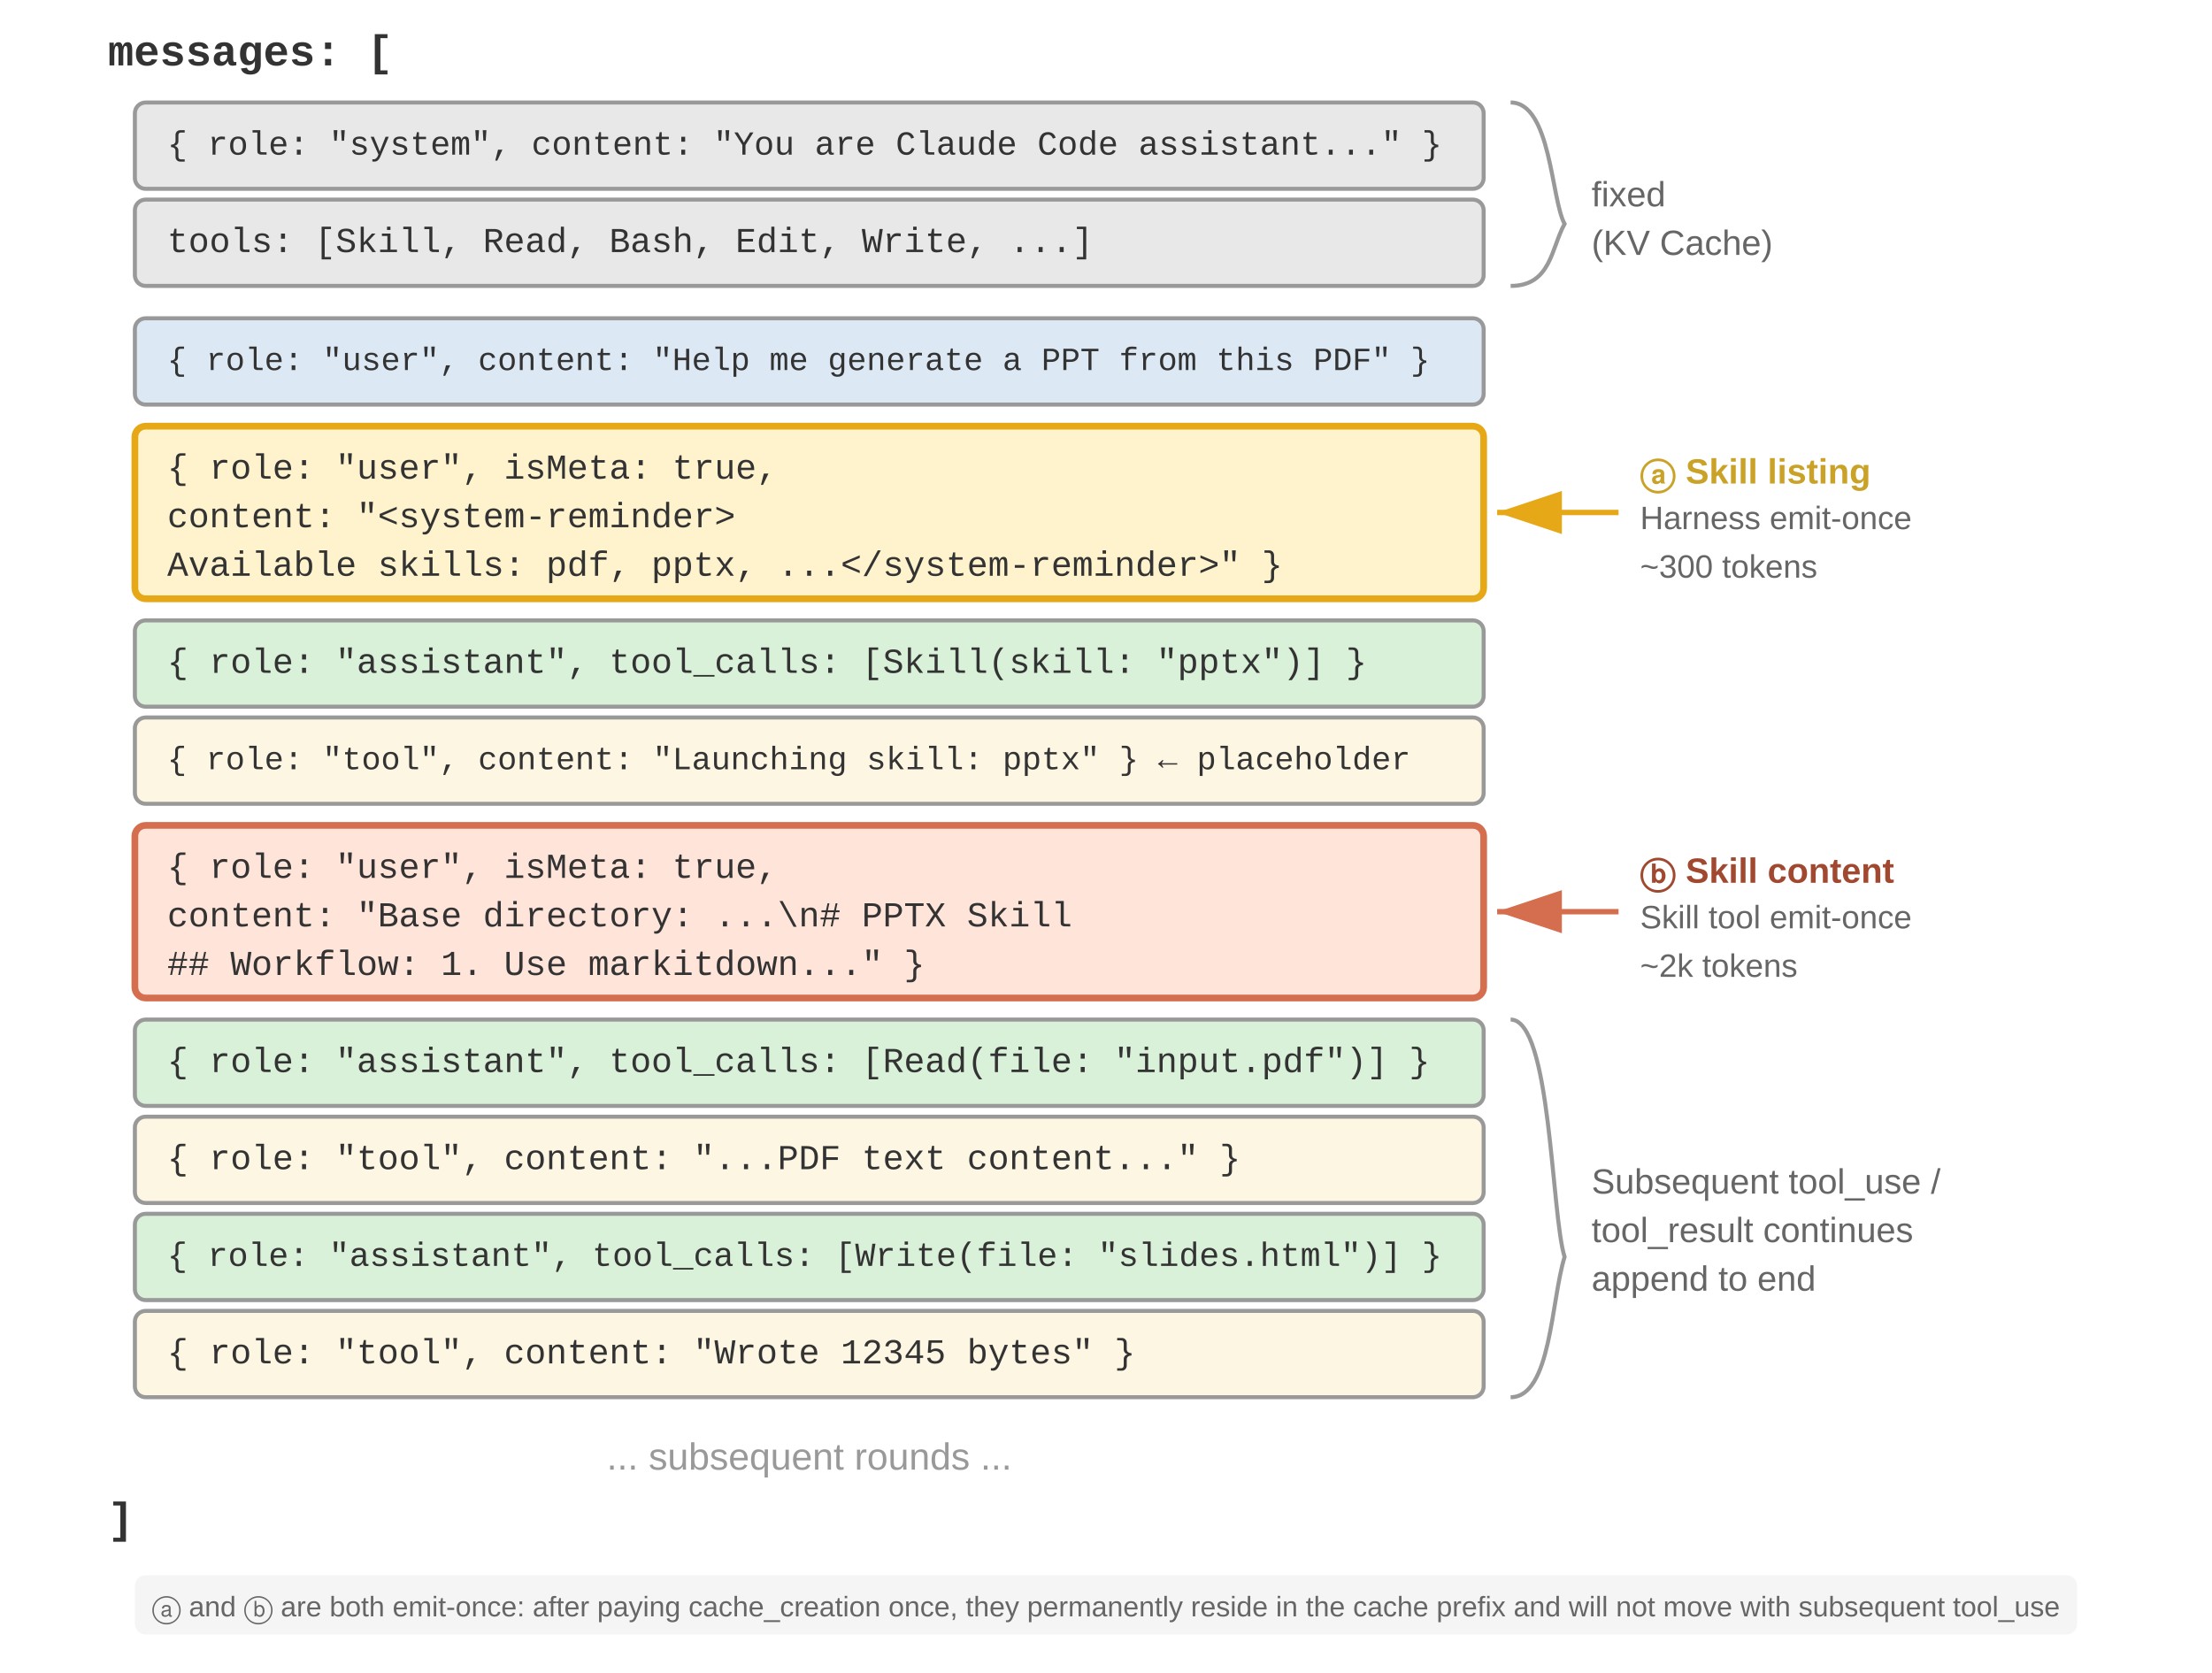
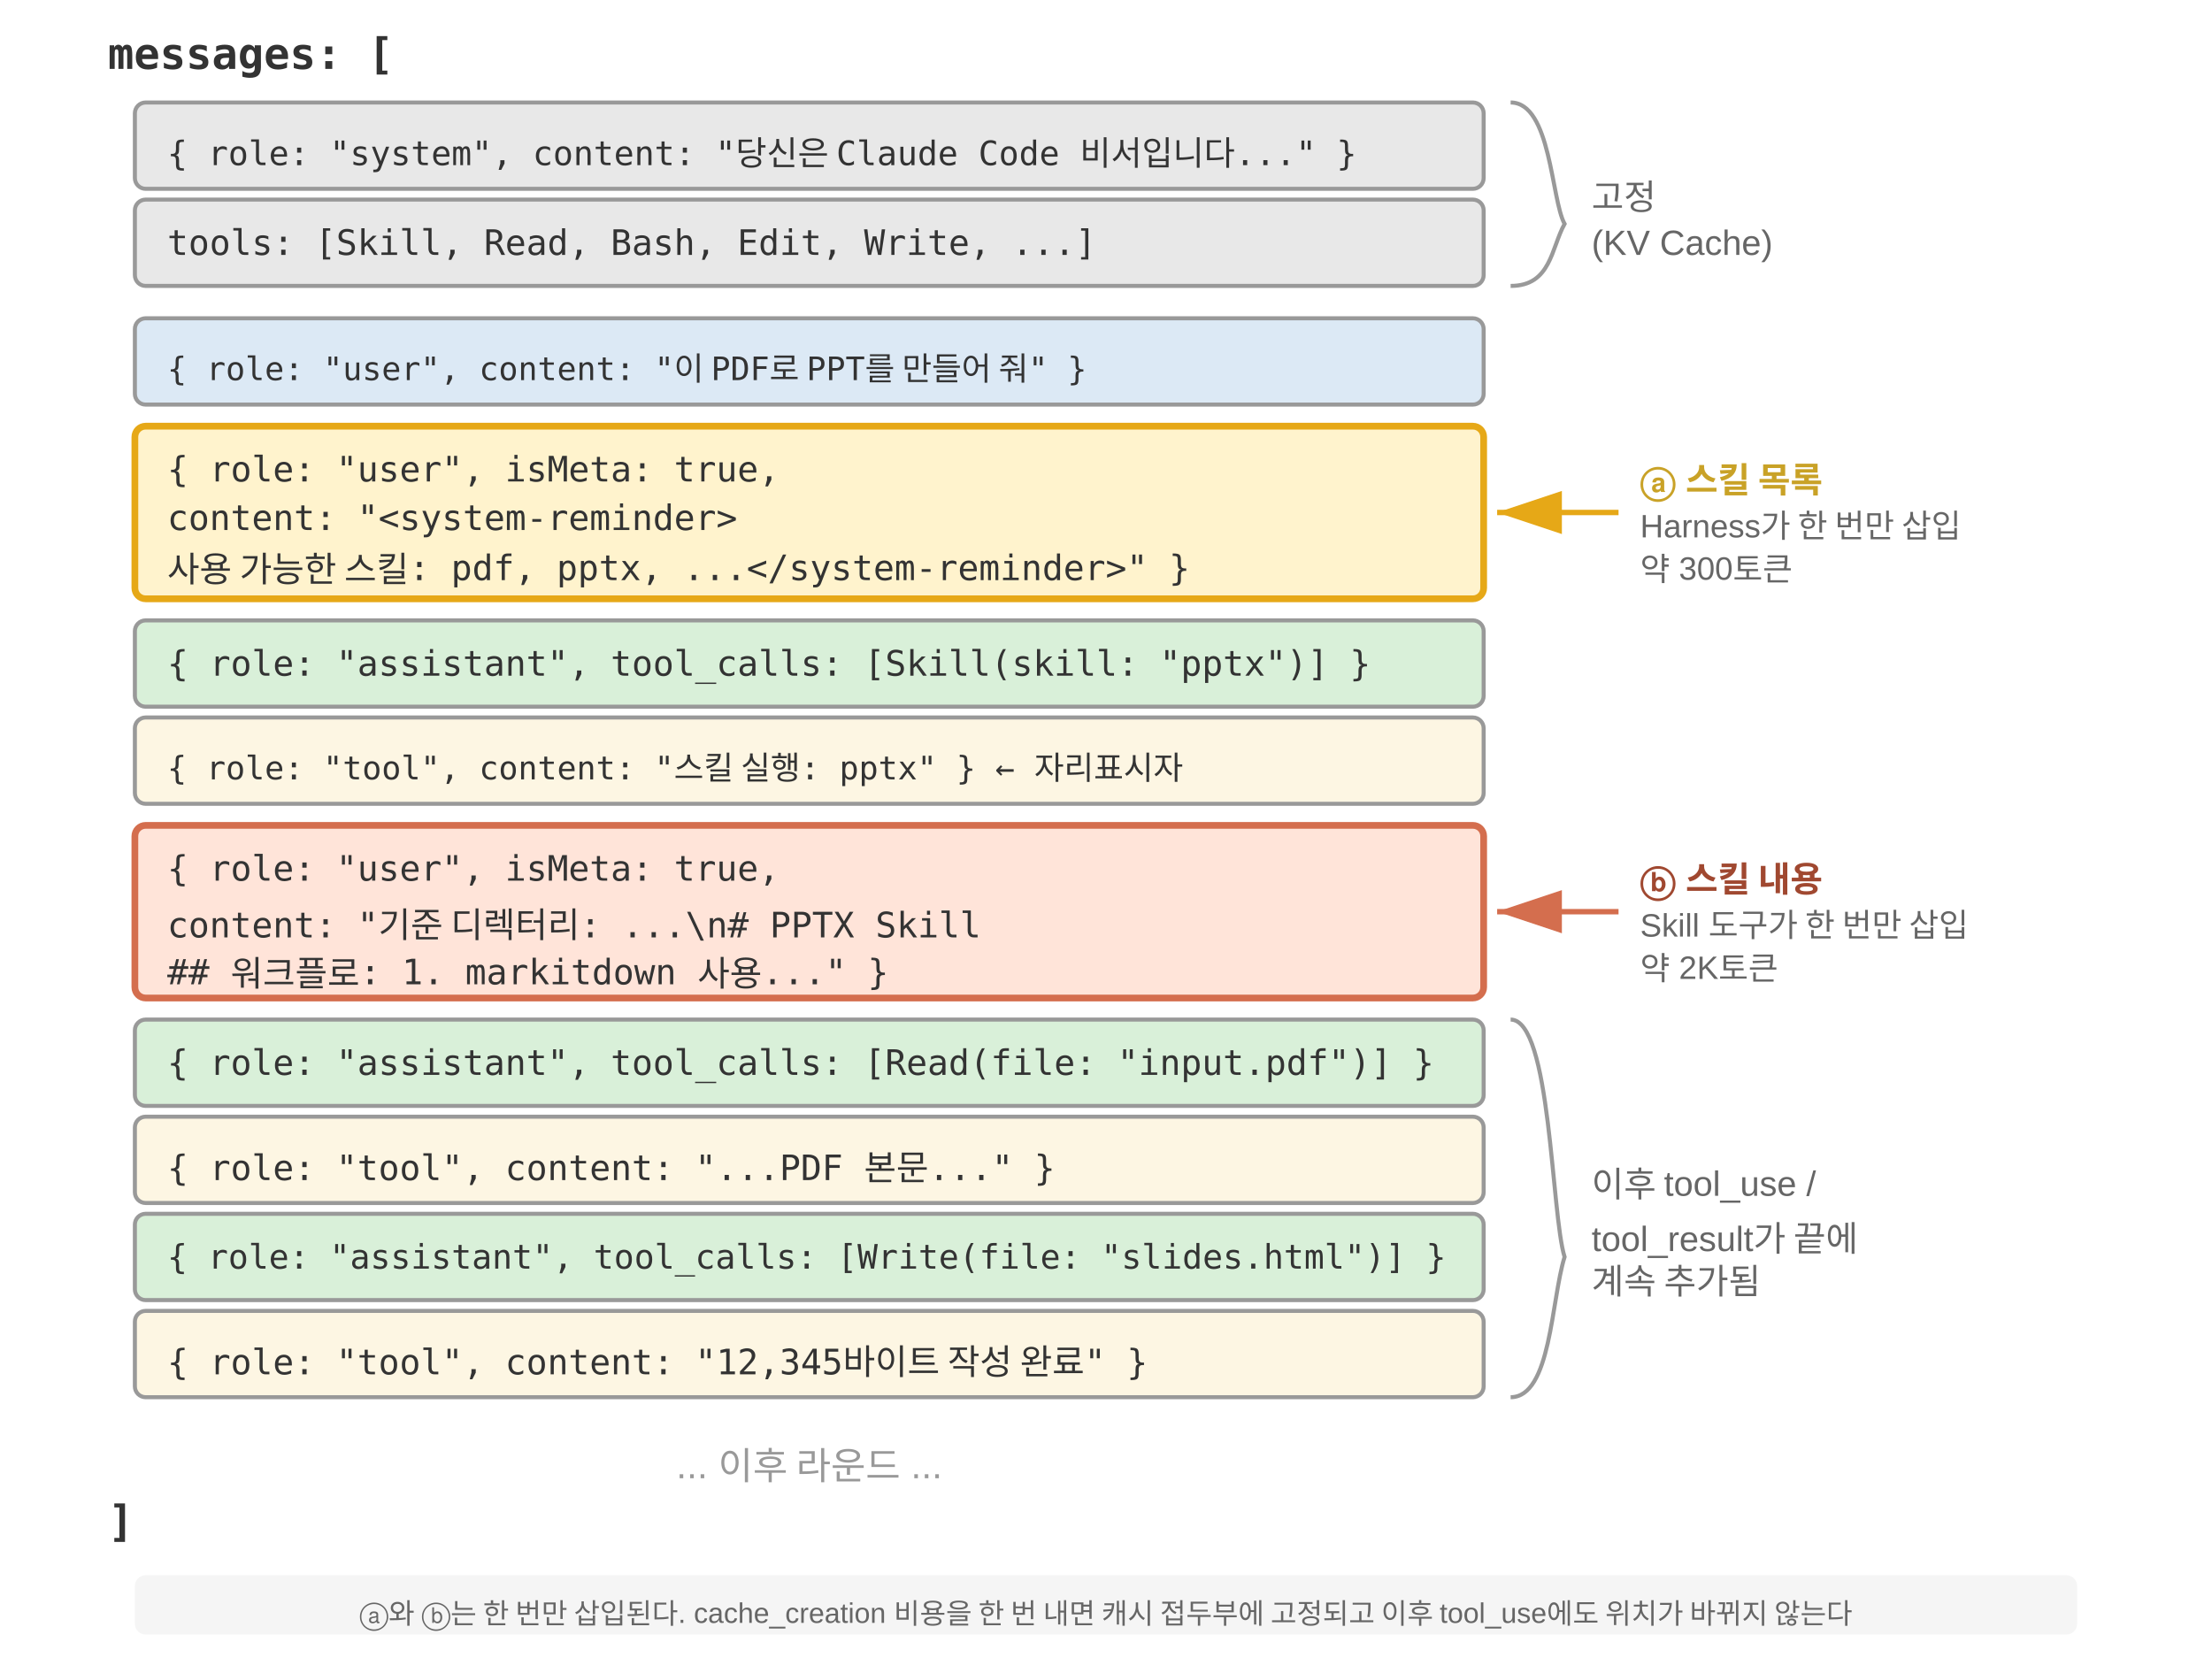
<svg xmlns="http://www.w3.org/2000/svg" viewBox="0 40 820 620" width="820" height="620" style="background:#ffffff">
  <defs>
    <marker id="ah" markerWidth="12" markerHeight="8" refX="12" refY="4" orient="auto">
      <polygon points="0 0, 12 4, 0 8" fill="#333333" />
    </marker>
    <marker id="ah-y" markerWidth="12" markerHeight="8" refX="12" refY="4" orient="auto">
      <polygon points="0 0, 12 4, 0 8" fill="#e6a817" />
    </marker>
    <marker id="ah-o" markerWidth="12" markerHeight="8" refX="12" refY="4" orient="auto">
      <polygon points="0 0, 12 4, 0 8" fill="#d46e4e" />
    </marker>
  </defs>
-   <text x="40" y="60" font-family="'Courier New', Courier, monospace" font-size="16" fill="#333333" text-anchor="start" dominant-baseline="central" font-weight="bold">messages: [</text>
+   <text x="40" y="60" font-family="'Apple SD Gothic Neo', 'Malgun Gothic', monospace" font-size="16" fill="#333333" text-anchor="start" dominant-baseline="central" font-weight="bold">messages: [</text>
  <rect x="50" y="78" width="500" height="32" rx="4" fill="#e8e8e8" stroke="#999999" stroke-width="1.5" />
-   <text x="62" y="94" font-family="'Courier New', Courier, monospace" font-size="12.5" fill="#333333" text-anchor="start" dominant-baseline="central">{ role: "system", content: "You are Claude Code assistant..." }</text>
+   <text x="62" y="94" font-family="'Apple SD Gothic Neo', 'Malgun Gothic', monospace" font-size="12.5" fill="#333333" text-anchor="start" dominant-baseline="central">{ role: "system", content: "당신은 Claude Code 비서입니다..." }</text>
  <rect x="50" y="114" width="500" height="32" rx="4" fill="#e8e8e8" stroke="#999999" stroke-width="1.5" />
-   <text x="62" y="130" font-family="'Courier New', Courier, monospace" font-size="13" fill="#333333" text-anchor="start" dominant-baseline="central">tools: [Skill, Read, Bash, Edit, Write, ...]</text>
+   <text x="62" y="130" font-family="'Apple SD Gothic Neo', 'Malgun Gothic', monospace" font-size="13" fill="#333333" text-anchor="start" dominant-baseline="central">tools: [Skill, Read, Bash, Edit, Write, ...]</text>
  <path d="M 560,78 C 575,78 575,114 580,123 C 575,132 575,146 560,146" fill="none" stroke="#999999" stroke-width="1.5" />
-   <text x="590" y="112" font-family="Arial, 'Helvetica Neue', Helvetica, 'PingFang SC', 'Microsoft YaHei', sans-serif" font-size="13" fill="#666666" text-anchor="start" dominant-baseline="central">fixed</text>
-   <text x="590" y="130" font-family="Arial, 'Helvetica Neue', Helvetica, 'PingFang SC', 'Microsoft YaHei', sans-serif" font-size="13" fill="#666666" text-anchor="start" dominant-baseline="central">(KV Cache)</text>
+   <text x="590" y="112" font-family="'Apple SD Gothic Neo', 'Malgun Gothic', Arial, sans-serif" font-size="13" fill="#666666" text-anchor="start" dominant-baseline="central">고정</text>
+   <text x="590" y="130" font-family="'Apple SD Gothic Neo', 'Malgun Gothic', Arial, sans-serif" font-size="13" fill="#666666" text-anchor="start" dominant-baseline="central">(KV Cache)</text>
  <rect x="50" y="158" width="500" height="32" rx="4" fill="#dce9f5" stroke="#999999" stroke-width="1.5" />
-   <text x="62" y="174" font-family="'Courier New', Courier, monospace" font-size="12" fill="#333333" text-anchor="start" dominant-baseline="central">{ role: "user", content: "Help me generate a PPT from this PDF" }</text>
+   <text x="62" y="174" font-family="'Apple SD Gothic Neo', 'Malgun Gothic', monospace" font-size="12" fill="#333333" text-anchor="start" dominant-baseline="central">{ role: "user", content: "이 PDF로 PPT를 만들어 줘" }</text>
  <rect x="50" y="198" width="500" height="64" rx="4" fill="#fff3cd" stroke="#e6a817" stroke-width="2.5" />
-   <text x="62" y="214" font-family="'Courier New', Courier, monospace" font-size="13" fill="#333333" text-anchor="start" dominant-baseline="central">{ role: "user", isMeta: true,</text>
-   <text x="62" y="232" font-family="'Courier New', Courier, monospace" font-size="13" fill="#333333" text-anchor="start" dominant-baseline="central">  content: "&lt;system-reminder&gt;</text>
-   <text x="62" y="250" font-family="'Courier New', Courier, monospace" font-size="13" fill="#333333" text-anchor="start" dominant-baseline="central">     Available skills: pdf, pptx, ...&lt;/system-reminder&gt;" }</text>
+   <text x="62" y="214" font-family="'Apple SD Gothic Neo', 'Malgun Gothic', monospace" font-size="13" fill="#333333" text-anchor="start" dominant-baseline="central">{ role: "user", isMeta: true,</text>
+   <text x="62" y="232" font-family="'Apple SD Gothic Neo', 'Malgun Gothic', monospace" font-size="13" fill="#333333" text-anchor="start" dominant-baseline="central">  content: "&lt;system-reminder&gt;</text>
+   <text x="62" y="250" font-family="'Apple SD Gothic Neo', 'Malgun Gothic', monospace" font-size="13" fill="#333333" text-anchor="start" dominant-baseline="central">     사용 가능한 스킬: pdf, pptx, ...&lt;/system-reminder&gt;" }</text>
  <line x1="600" y1="230" x2="555" y2="230" stroke="#e6a817" stroke-width="2" marker-end="url(#ah-y)" />
-   <text x="608" y="214" font-family="Arial, 'Helvetica Neue', Helvetica, 'PingFang SC', 'Microsoft YaHei', sans-serif" font-size="13" fill="#c9a227" text-anchor="start" dominant-baseline="central" font-weight="bold">ⓐ Skill listing</text>
-   <text x="608" y="232" font-family="Arial, 'Helvetica Neue', Helvetica, 'PingFang SC', 'Microsoft YaHei', sans-serif" font-size="12" fill="#666666" text-anchor="start" dominant-baseline="central">Harness emit-once</text>
-   <text x="608" y="250" font-family="Arial, 'Helvetica Neue', Helvetica, 'PingFang SC', 'Microsoft YaHei', sans-serif" font-size="12" fill="#666666" text-anchor="start" dominant-baseline="central">~300 tokens</text>
+   <text x="608" y="214" font-family="'Apple SD Gothic Neo', 'Malgun Gothic', Arial, sans-serif" font-size="13" fill="#c9a227" text-anchor="start" dominant-baseline="central" font-weight="bold">ⓐ 스킬 목록</text>
+   <text x="608" y="232" font-family="'Apple SD Gothic Neo', 'Malgun Gothic', Arial, sans-serif" font-size="12" fill="#666666" text-anchor="start" dominant-baseline="central">Harness가 한 번만 삽입</text>
+   <text x="608" y="250" font-family="'Apple SD Gothic Neo', 'Malgun Gothic', Arial, sans-serif" font-size="12" fill="#666666" text-anchor="start" dominant-baseline="central">약 300토큰</text>
  <rect x="50" y="270" width="500" height="32" rx="4" fill="#d9f0d9" stroke="#999999" stroke-width="1.5" />
-   <text x="62" y="286" font-family="'Courier New', Courier, monospace" font-size="13" fill="#333333" text-anchor="start" dominant-baseline="central">{ role: "assistant", tool_calls: [Skill(skill: "pptx")] }</text>
+   <text x="62" y="286" font-family="'Apple SD Gothic Neo', 'Malgun Gothic', monospace" font-size="13" fill="#333333" text-anchor="start" dominant-baseline="central">{ role: "assistant", tool_calls: [Skill(skill: "pptx")] }</text>
  <rect x="50" y="306" width="500" height="32" rx="4" fill="#fdf6e3" stroke="#999999" stroke-width="1.5" />
-   <text x="62" y="322" font-family="'Courier New', Courier, monospace" font-size="12" fill="#333333" text-anchor="start" dominant-baseline="central">{ role: "tool", content: "Launching skill: pptx" }   ← placeholder</text>
+   <text x="62" y="322" font-family="'Apple SD Gothic Neo', 'Malgun Gothic', monospace" font-size="12" fill="#333333" text-anchor="start" dominant-baseline="central">{ role: "tool", content: "스킬 실행: pptx" }   ← 자리표시자</text>
  <rect x="50" y="346" width="500" height="64" rx="4" fill="#ffe4d9" stroke="#d46e4e" stroke-width="2.5" />
-   <text x="62" y="362" font-family="'Courier New', Courier, monospace" font-size="13" fill="#333333" text-anchor="start" dominant-baseline="central">{ role: "user", isMeta: true,</text>
-   <text x="62" y="380" font-family="'Courier New', Courier, monospace" font-size="13" fill="#333333" text-anchor="start" dominant-baseline="central">  content: "Base directory: ...\n# PPTX Skill</text>
-   <text x="62" y="398" font-family="'Courier New', Courier, monospace" font-size="13" fill="#333333" text-anchor="start" dominant-baseline="central">     ## Workflow: 1. Use markitdown..." }</text>
+   <text x="62" y="362" font-family="'Apple SD Gothic Neo', 'Malgun Gothic', monospace" font-size="13" fill="#333333" text-anchor="start" dominant-baseline="central">{ role: "user", isMeta: true,</text>
+   <text x="62" y="380" font-family="'Apple SD Gothic Neo', 'Malgun Gothic', monospace" font-size="13" fill="#333333" text-anchor="start" dominant-baseline="central">  content: "기준 디렉터리: ...\n# PPTX Skill</text>
+   <text x="62" y="398" font-family="'Apple SD Gothic Neo', 'Malgun Gothic', monospace" font-size="13" fill="#333333" text-anchor="start" dominant-baseline="central">     ## 워크플로: 1. markitdown 사용..." }</text>
  <line x1="600" y1="378" x2="555" y2="378" stroke="#d46e4e" stroke-width="2" marker-end="url(#ah-o)" />
-   <text x="608" y="362" font-family="Arial, 'Helvetica Neue', Helvetica, 'PingFang SC', 'Microsoft YaHei', sans-serif" font-size="13" fill="#a04830" text-anchor="start" dominant-baseline="central" font-weight="bold">ⓑ Skill content</text>
-   <text x="608" y="380" font-family="Arial, 'Helvetica Neue', Helvetica, 'PingFang SC', 'Microsoft YaHei', sans-serif" font-size="12" fill="#666666" text-anchor="start" dominant-baseline="central">Skill tool emit-once</text>
-   <text x="608" y="398" font-family="Arial, 'Helvetica Neue', Helvetica, 'PingFang SC', 'Microsoft YaHei', sans-serif" font-size="12" fill="#666666" text-anchor="start" dominant-baseline="central">~2k tokens</text>
+   <text x="608" y="362" font-family="'Apple SD Gothic Neo', 'Malgun Gothic', Arial, sans-serif" font-size="13" fill="#a04830" text-anchor="start" dominant-baseline="central" font-weight="bold">ⓑ 스킬 내용</text>
+   <text x="608" y="380" font-family="'Apple SD Gothic Neo', 'Malgun Gothic', Arial, sans-serif" font-size="12" fill="#666666" text-anchor="start" dominant-baseline="central">Skill 도구가 한 번만 삽입</text>
+   <text x="608" y="398" font-family="'Apple SD Gothic Neo', 'Malgun Gothic', Arial, sans-serif" font-size="12" fill="#666666" text-anchor="start" dominant-baseline="central">약 2K토큰</text>
  <rect x="50" y="418" width="500" height="32" rx="4" fill="#d9f0d9" stroke="#999999" stroke-width="1.5" />
-   <text x="62" y="434" font-family="'Courier New', Courier, monospace" font-size="13" fill="#333333" text-anchor="start" dominant-baseline="central">{ role: "assistant", tool_calls: [Read(file: "input.pdf")] }</text>
+   <text x="62" y="434" font-family="'Apple SD Gothic Neo', 'Malgun Gothic', monospace" font-size="13" fill="#333333" text-anchor="start" dominant-baseline="central">{ role: "assistant", tool_calls: [Read(file: "input.pdf")] }</text>
  <rect x="50" y="454" width="500" height="32" rx="4" fill="#fdf6e3" stroke="#999999" stroke-width="1.5" />
-   <text x="62" y="470" font-family="'Courier New', Courier, monospace" font-size="13" fill="#333333" text-anchor="start" dominant-baseline="central">{ role: "tool", content: "...PDF text content..." }</text>
+   <text x="62" y="470" font-family="'Apple SD Gothic Neo', 'Malgun Gothic', monospace" font-size="13" fill="#333333" text-anchor="start" dominant-baseline="central">{ role: "tool", content: "...PDF 본문..." }</text>
  <rect x="50" y="490" width="500" height="32" rx="4" fill="#d9f0d9" stroke="#999999" stroke-width="1.5" />
-   <text x="62" y="506" font-family="'Courier New', Courier, monospace" font-size="12.5" fill="#333333" text-anchor="start" dominant-baseline="central">{ role: "assistant", tool_calls: [Write(file: "slides.html")] }</text>
+   <text x="62" y="506" font-family="'Apple SD Gothic Neo', 'Malgun Gothic', monospace" font-size="12.5" fill="#333333" text-anchor="start" dominant-baseline="central">{ role: "assistant", tool_calls: [Write(file: "slides.html")] }</text>
  <rect x="50" y="526" width="500" height="32" rx="4" fill="#fdf6e3" stroke="#999999" stroke-width="1.5" />
-   <text x="62" y="542" font-family="'Courier New', Courier, monospace" font-size="13" fill="#333333" text-anchor="start" dominant-baseline="central">{ role: "tool", content: "Wrote 12345 bytes" }</text>
+   <text x="62" y="542" font-family="'Apple SD Gothic Neo', 'Malgun Gothic', monospace" font-size="13" fill="#333333" text-anchor="start" dominant-baseline="central">{ role: "tool", content: "12,345바이트 작성 완료" }</text>
  <path d="M 560,418 C 575,418 575,490 580,506 C 575,522 575,558 560,558" fill="none" stroke="#999999" stroke-width="1.5" />
-   <text x="590" y="478" font-family="Arial, 'Helvetica Neue', Helvetica, 'PingFang SC', 'Microsoft YaHei', sans-serif" font-size="13" fill="#666666" text-anchor="start" dominant-baseline="central">Subsequent tool_use /</text>
-   <text x="590" y="496" font-family="Arial, 'Helvetica Neue', Helvetica, 'PingFang SC', 'Microsoft YaHei', sans-serif" font-size="13" fill="#666666" text-anchor="start" dominant-baseline="central">tool_result continues</text>
-   <text x="590" y="514" font-family="Arial, 'Helvetica Neue', Helvetica, 'PingFang SC', 'Microsoft YaHei', sans-serif" font-size="13" fill="#666666" text-anchor="start" dominant-baseline="central">append to end</text>
-   <text x="300" y="580" font-family="Arial, 'Helvetica Neue', Helvetica, 'PingFang SC', 'Microsoft YaHei', sans-serif" font-size="14" fill="#999999" text-anchor="middle" dominant-baseline="central">... subsequent rounds ...</text>
-   <text x="40" y="604" font-family="'Courier New', Courier, monospace" font-size="16" fill="#333333" text-anchor="start" dominant-baseline="central" font-weight="bold">]</text>
+   <text x="590" y="478" font-family="'Apple SD Gothic Neo', 'Malgun Gothic', Arial, sans-serif" font-size="13" fill="#666666" text-anchor="start" dominant-baseline="central">이후 tool_use /</text>
+   <text x="590" y="496" font-family="'Apple SD Gothic Neo', 'Malgun Gothic', Arial, sans-serif" font-size="13" fill="#666666" text-anchor="start" dominant-baseline="central">tool_result가 끝에</text>
+   <text x="590" y="514" font-family="'Apple SD Gothic Neo', 'Malgun Gothic', Arial, sans-serif" font-size="13" fill="#666666" text-anchor="start" dominant-baseline="central">계속 추가됨</text>
+   <text x="300" y="580" font-family="'Apple SD Gothic Neo', 'Malgun Gothic', Arial, sans-serif" font-size="14" fill="#999999" text-anchor="middle" dominant-baseline="central">... 이후 라운드 ...</text>
+   <text x="40" y="604" font-family="'Apple SD Gothic Neo', 'Malgun Gothic', monospace" font-size="16" fill="#333333" text-anchor="start" dominant-baseline="central" font-weight="bold">]</text>
  <rect x="50" y="624" width="720" height="22" rx="4" fill="#f5f5f5" stroke="none" />
-   <text x="410" y="635" font-family="Arial, 'Helvetica Neue', Helvetica, 'PingFang SC', 'Microsoft YaHei', sans-serif" font-size="10.5" fill="#666666" text-anchor="middle" dominant-baseline="central">ⓐ and ⓑ are both emit-once: after paying cache_creation once, they permanently reside in the cache prefix and will not move with subsequent tool_use</text>
+   <text x="410" y="635" font-family="'Apple SD Gothic Neo', 'Malgun Gothic', Arial, sans-serif" font-size="10.5" fill="#666666" text-anchor="middle" dominant-baseline="central">ⓐ와 ⓑ는 한 번만 삽입된다. cache_creation 비용을 한 번 내면 캐시 접두부에 고정되고 이후 tool_use에도 위치가 바뀌지 않는다</text>
</svg>
